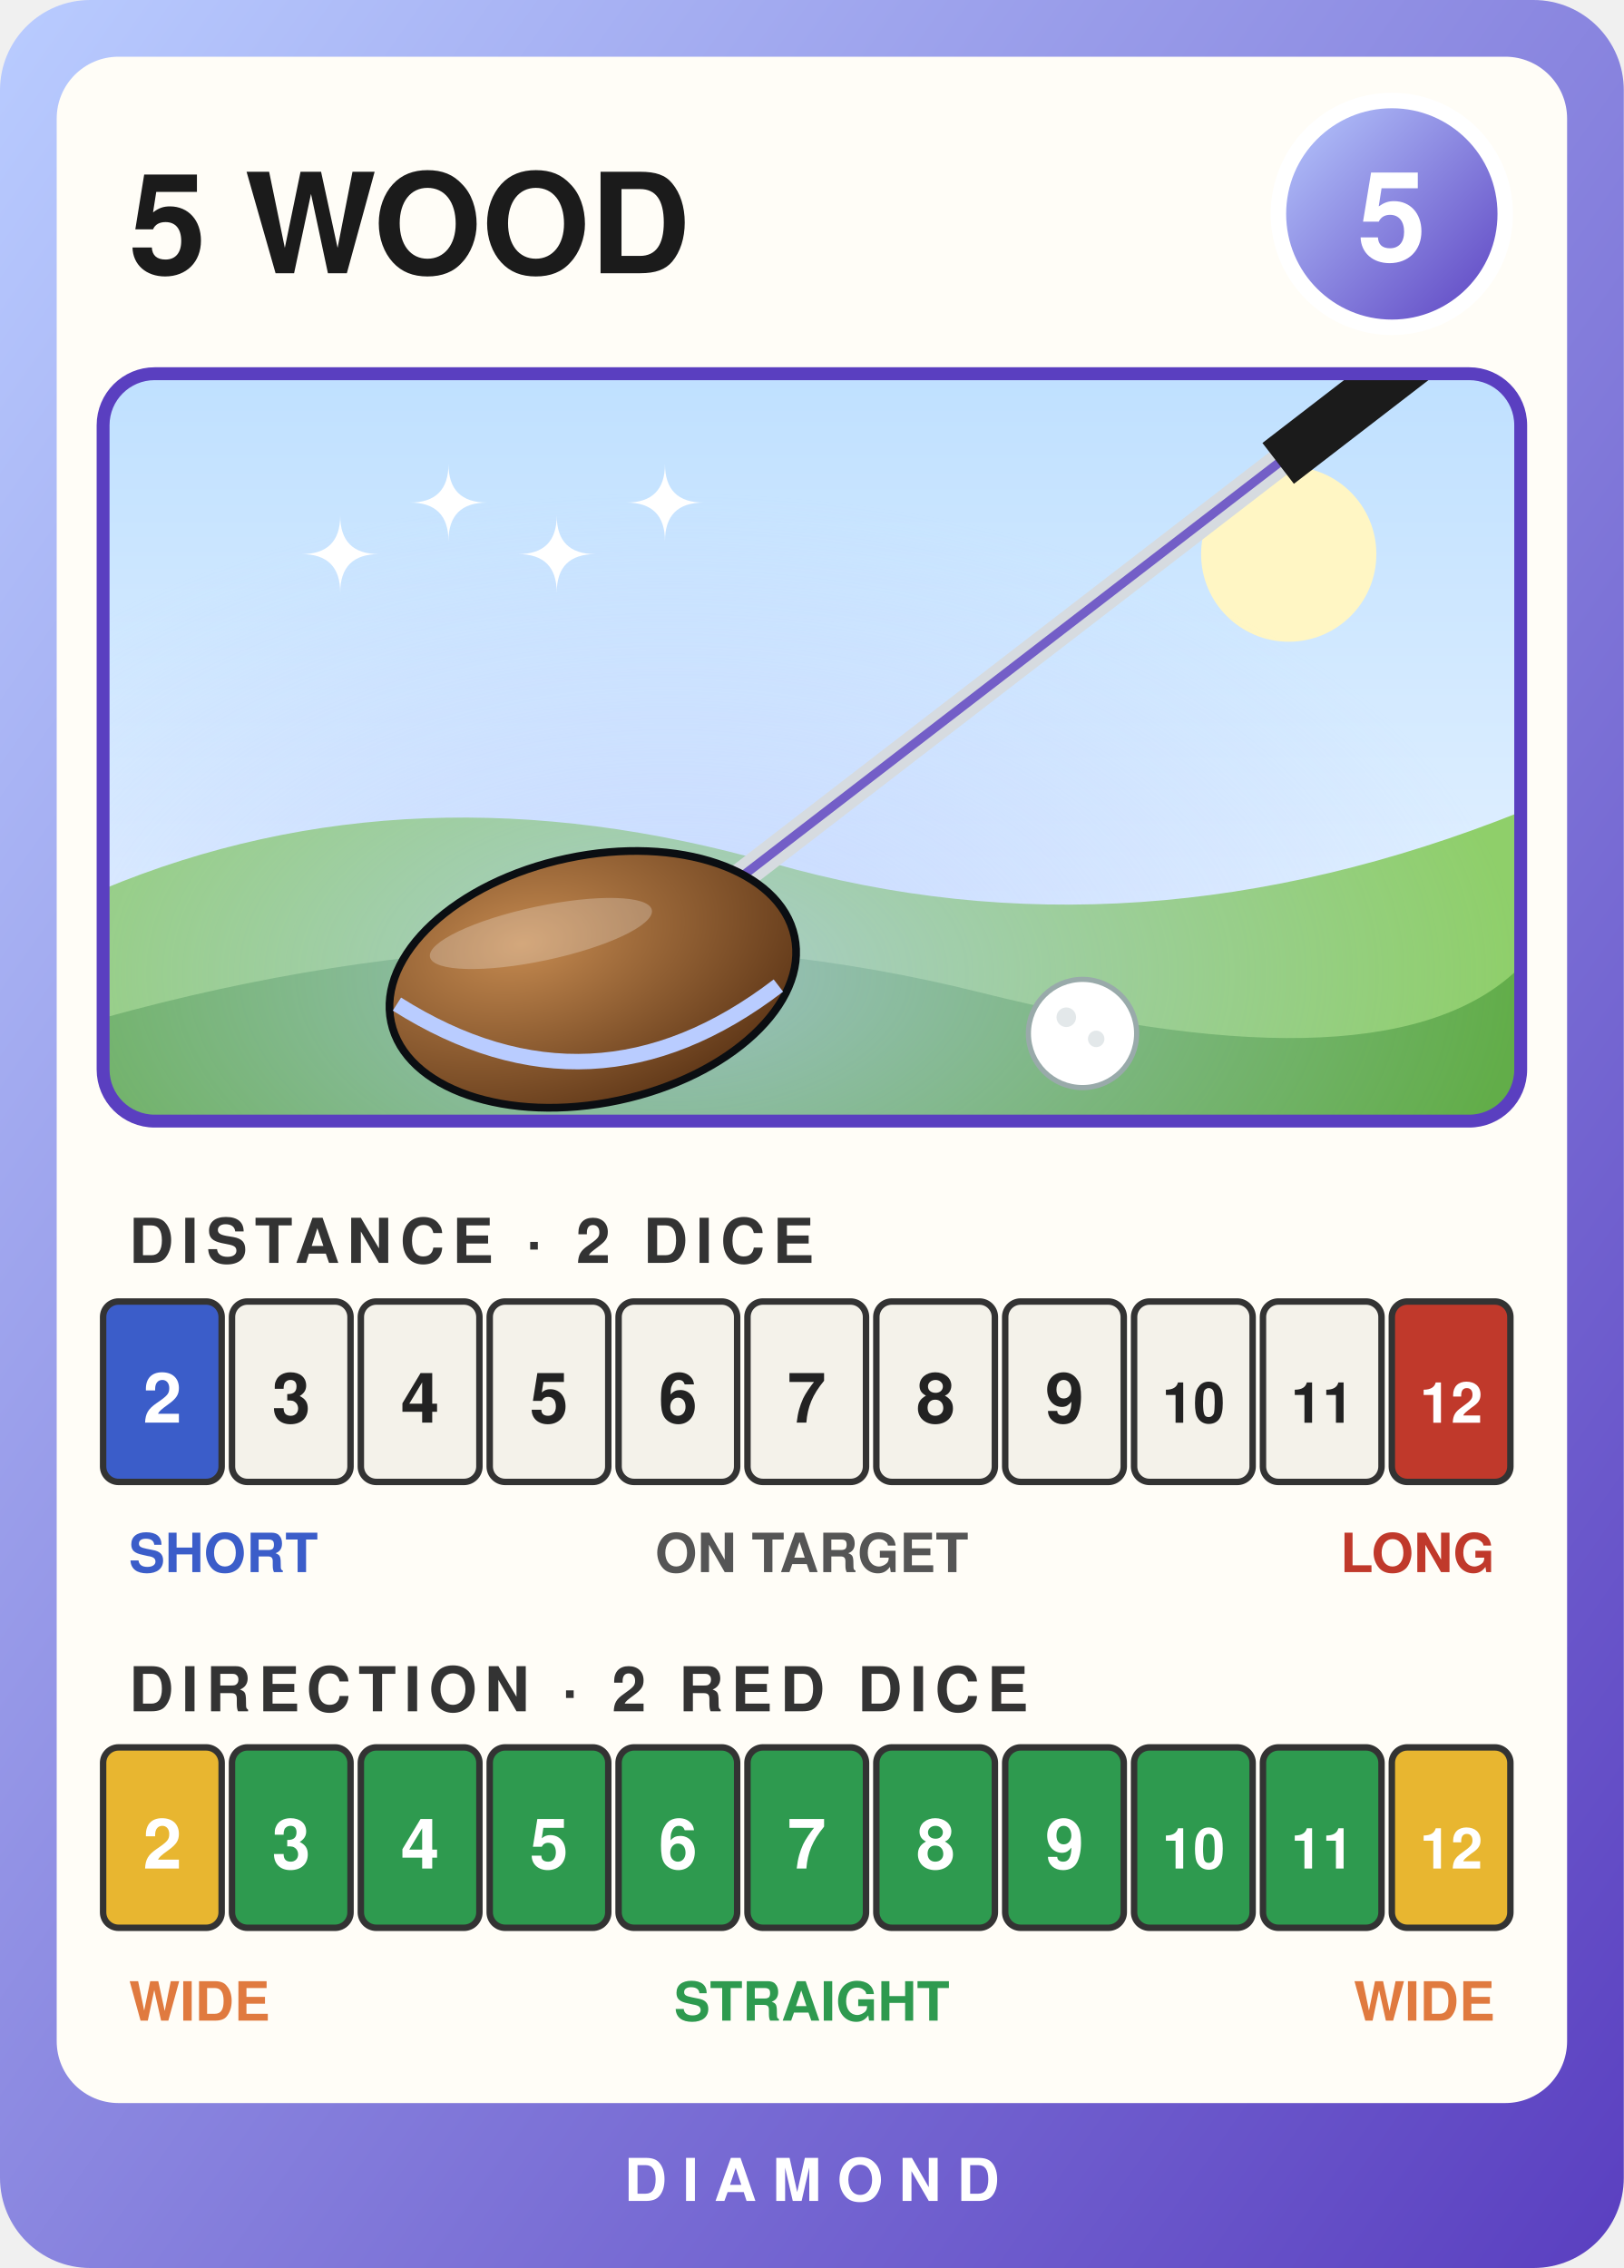
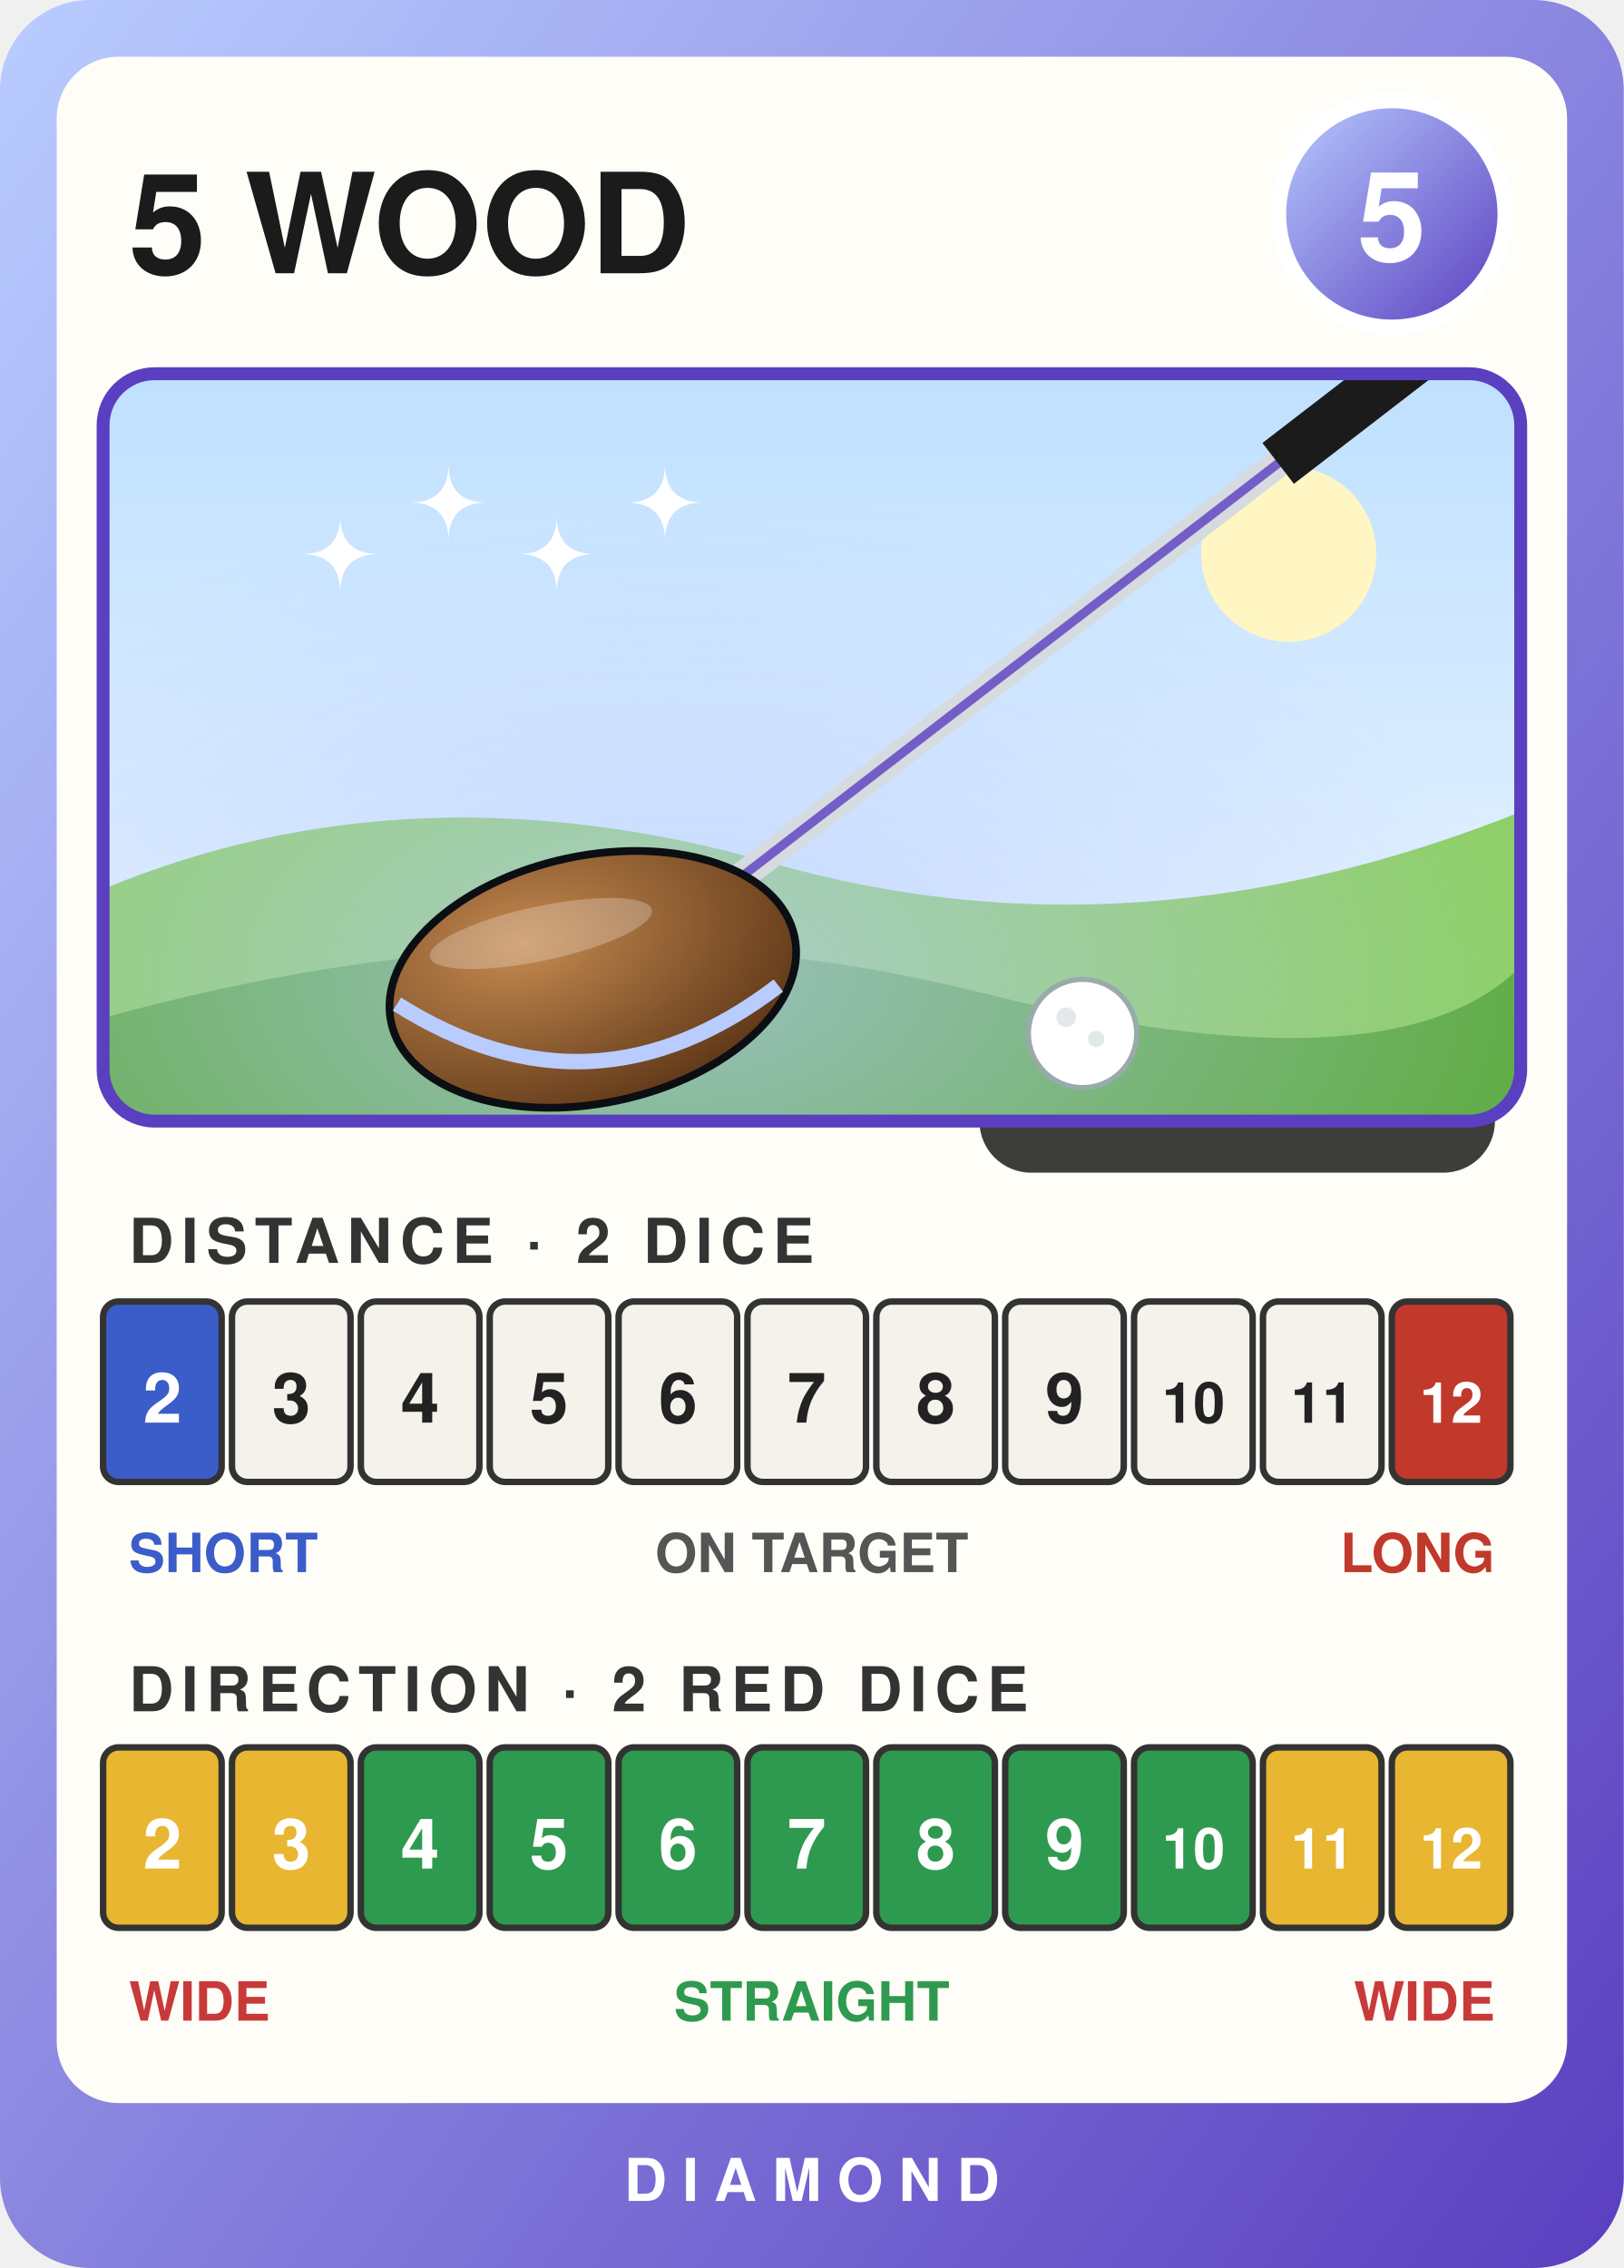
<svg xmlns="http://www.w3.org/2000/svg" width="63mm" height="88mm" viewBox="0 0 63 88" font-family="Helvetica, Arial, sans-serif">
  <defs>
    <linearGradient id="frw55" x1="0" y1="0" x2="1" y2="1">
      <stop offset="0" stop-color="#b9ccff" />
      <stop offset="1" stop-color="#5a3fc0" />
    </linearGradient>
    <clipPath id="artw55">
      <rect x="4" y="14.5" width="55" height="29" rx="2" />
    </clipPath>
  </defs>
  <rect width="63" height="88" rx="3.5" fill="url(#frw55)" />
  <rect x="2.2" y="2.2" width="58.6" height="79.4" rx="2.4" fill="#fffdf7" />
  <text x="5" y="10.6" font-size="5.4" font-weight="800" fill="#1b1b1b">5 WOOD</text>
+   <rect x="38" y="38" width="20" height="7.5" rx="2" fill="#1b1b1b" fill-opacity="0.85" />
+   <text x="48" y="43.6" text-anchor="middle" font-size="4.2" font-weight="800" fill="#fff">250 YD</text>
  <circle cx="54" cy="8.3" r="4.4" fill="url(#frw55)" stroke="#fff" stroke-width="0.6" />
  <text x="54" y="10.1" text-anchor="middle" font-size="4.8" font-weight="800" fill="#fff">5</text>
  <g clip-path="url(#artw55)">
    <g transform="translate(4 14.5)">
      <defs>
        <linearGradient id="skyw55" x1="0" y1="0" x2="0" y2="1">
          <stop offset="0" stop-color="#bfe0ff" />
          <stop offset="1" stop-color="#f2f8ff" />
        </linearGradient>
        <linearGradient id="steelw55" x1="0" y1="0" x2="1" y2="1">
          <stop offset="0" stop-color="#f4f6f8" />
          <stop offset="0.5" stop-color="#b9c2ca" />
          <stop offset="1" stop-color="#6f7a84" />
        </linearGradient>
        <radialGradient id="headw55" cx="0.35" cy="0.3" r="0.8">
          <stop offset="0" stop-color="#5a6574" />
          <stop offset="1" stop-color="#11161d" />
        </radialGradient>
        <radialGradient id="woodw55" cx="0.35" cy="0.3" r="0.8">
          <stop offset="0" stop-color="#c58a50" />
          <stop offset="1" stop-color="#5a3315" />
        </radialGradient>
        <radialGradient id="gloww55" cx="0.4" cy="0.75" r="0.6">
          <stop offset="0" stop-color="#b9ccff" stop-opacity="0.65" />
          <stop offset="1" stop-color="#b9ccff" stop-opacity="0" />
        </radialGradient>
      </defs>
      <rect width="55" height="31" fill="url(#skyw55)" />
      <circle cx="46" cy="7" r="3.4" fill="#fff6c4" />
      <path d="M0 20 Q 12 15 26 19 T 55 17 V31 H0 Z" fill="#8fcf6a" />
      <path d="M0 25 Q 18 20 34 24 T 55 23 V31 H0 Z" fill="#62ad49" />
      <rect width="55" height="31" fill="url(#gloww55)" />
      <line x1="23.96" y1="20.14" x2="54" y2="-3" stroke="#d6dbe0" stroke-width="1.1" />
      <line x1="23.96" y1="20.14" x2="54" y2="-3" stroke="#5a3fc0" stroke-width="0.35" opacity="0.8" />
      <line x1="45.59" y1="3.48" x2="54" y2="-3" stroke="#1b1b1b" stroke-width="2" />
      <ellipse cx="19" cy="23.5" rx="8" ry="4.8" transform="rotate(-12 19 23.5)" fill="url(#woodw55)" stroke="#0b0e12" stroke-width="0.3" />
      <ellipse cx="17.4" cy="21.34" rx="4.4" ry="1.056" transform="rotate(-12 19 23.5)" fill="#fff" opacity="0.25" />
      <path d="M 11.4 24.46 Q 19 29.26 26.2 23.74" stroke="#b9ccff" stroke-width="0.6" fill="none" />
      <circle cx="38" cy="25.6" r="2.1" fill="#fff" stroke="#9aa" stroke-width="0.2" />
      <circle cx="37.37" cy="24.97" r="0.38" fill="#e3e8ea" />
      <circle cx="38.53" cy="25.81" r="0.32" fill="#e3e8ea" />
      <path d="M 9.2 5.5 Q 9.2 7 10.7 7 Q 9.2 7 9.2 8.5 Q 9.2 7 7.7 7 Q 9.2 7 9.2 5.5 Z" fill="#fff" />
      <path d="M 13.4 3.5 Q 13.4 5 14.9 5 Q 13.4 5 13.4 6.5 Q 13.4 5 11.9 5 Q 13.4 5 13.4 3.5 Z" fill="#fff" />
      <path d="M 17.6 5.5 Q 17.6 7 19.1 7 Q 17.6 7 17.6 8.5 Q 17.6 7 16.1 7 Q 17.6 7 17.6 5.5 Z" fill="#fff" />
      <path d="M 21.8 3.5 Q 21.8 5 23.3 5 Q 21.8 5 21.8 6.5 Q 21.8 5 20.3 5 Q 21.8 5 21.8 3.5 Z" fill="#fff" />
    </g>
  </g>
  <rect x="4" y="14.5" width="55" height="29" rx="2" fill="none" stroke="#5a3fc0" stroke-width="0.5" />
  <text x="5" y="49" font-size="2.4" font-weight="800" fill="#333" letter-spacing="0.3">DISTANCE · 2 DICE</text>
  <rect x="4" y="50.5" width="4.6" height="7" rx="0.6" fill="#3b5dc9" stroke="#333" stroke-width="0.25" />
  <text x="6.3" y="55.2" text-anchor="middle" font-size="2.7" font-weight="800" fill="#fff">2</text>
  <rect x="9" y="50.5" width="4.6" height="7" rx="0.6" fill="#f4f2ea" stroke="#333" stroke-width="0.25" />
  <text x="11.3" y="55.2" text-anchor="middle" font-size="2.7" font-weight="800" fill="#222">3</text>
  <rect x="14" y="50.5" width="4.6" height="7" rx="0.6" fill="#f4f2ea" stroke="#333" stroke-width="0.25" />
  <text x="16.3" y="55.2" text-anchor="middle" font-size="2.7" font-weight="800" fill="#222">4</text>
  <rect x="19" y="50.5" width="4.6" height="7" rx="0.6" fill="#f4f2ea" stroke="#333" stroke-width="0.25" />
  <text x="21.3" y="55.2" text-anchor="middle" font-size="2.7" font-weight="800" fill="#222">5</text>
  <rect x="24" y="50.5" width="4.6" height="7" rx="0.6" fill="#f4f2ea" stroke="#333" stroke-width="0.25" />
  <text x="26.3" y="55.2" text-anchor="middle" font-size="2.7" font-weight="800" fill="#222">6</text>
  <rect x="29" y="50.5" width="4.6" height="7" rx="0.6" fill="#f4f2ea" stroke="#333" stroke-width="0.25" />
  <text x="31.3" y="55.2" text-anchor="middle" font-size="2.7" font-weight="800" fill="#222">7</text>
  <rect x="34" y="50.5" width="4.6" height="7" rx="0.6" fill="#f4f2ea" stroke="#333" stroke-width="0.25" />
  <text x="36.3" y="55.2" text-anchor="middle" font-size="2.7" font-weight="800" fill="#222">8</text>
  <rect x="39" y="50.5" width="4.6" height="7" rx="0.6" fill="#f4f2ea" stroke="#333" stroke-width="0.25" />
  <text x="41.3" y="55.2" text-anchor="middle" font-size="2.7" font-weight="800" fill="#222">9</text>
  <rect x="44" y="50.5" width="4.6" height="7" rx="0.6" fill="#f4f2ea" stroke="#333" stroke-width="0.25" />
  <text x="46.3" y="55.2" text-anchor="middle" font-size="2.2" font-weight="800" fill="#222">10</text>
  <rect x="49" y="50.5" width="4.6" height="7" rx="0.6" fill="#f4f2ea" stroke="#333" stroke-width="0.25" />
  <text x="51.3" y="55.2" text-anchor="middle" font-size="2.2" font-weight="800" fill="#222">11</text>
  <rect x="54" y="50.5" width="4.6" height="7" rx="0.6" fill="#c0392b" stroke="#333" stroke-width="0.25" />
  <text x="56.3" y="55.2" text-anchor="middle" font-size="2.2" font-weight="800" fill="#fff">12</text>
  <text x="5" y="61" font-size="2.1" fill="#3b5dc9" font-weight="800">SHORT</text>
  <text x="31.5" y="61" text-anchor="middle" font-size="2.1" fill="#555" font-weight="800">ON TARGET</text>
  <text x="58" y="61" text-anchor="end" font-size="2.1" fill="#c0392b" font-weight="800">LONG</text>
  <text x="5" y="66.4" font-size="2.4" font-weight="800" fill="#333" letter-spacing="0.3">DIRECTION · 2 RED DICE</text>
  <rect x="4" y="67.8" width="4.6" height="7" rx="0.6" fill="#e8b630" stroke="#333" stroke-width="0.25" />
  <text x="6.3" y="72.5" text-anchor="middle" font-size="2.7" font-weight="800" fill="#fff">2</text>
-   <rect x="9" y="67.8" width="4.6" height="7" rx="0.6" fill="#2e9a4f" stroke="#333" stroke-width="0.25" />
+   <rect x="9" y="67.8" width="4.6" height="7" rx="0.6" fill="#e8b630" stroke="#333" stroke-width="0.25" />
  <text x="11.3" y="72.5" text-anchor="middle" font-size="2.7" font-weight="800" fill="#fff">3</text>
  <rect x="14" y="67.8" width="4.6" height="7" rx="0.6" fill="#2e9a4f" stroke="#333" stroke-width="0.25" />
  <text x="16.3" y="72.5" text-anchor="middle" font-size="2.7" font-weight="800" fill="#fff">4</text>
  <rect x="19" y="67.8" width="4.6" height="7" rx="0.6" fill="#2e9a4f" stroke="#333" stroke-width="0.25" />
  <text x="21.3" y="72.5" text-anchor="middle" font-size="2.7" font-weight="800" fill="#fff">5</text>
  <rect x="24" y="67.8" width="4.6" height="7" rx="0.6" fill="#2e9a4f" stroke="#333" stroke-width="0.25" />
  <text x="26.3" y="72.5" text-anchor="middle" font-size="2.7" font-weight="800" fill="#fff">6</text>
  <rect x="29" y="67.8" width="4.6" height="7" rx="0.6" fill="#2e9a4f" stroke="#333" stroke-width="0.25" />
  <text x="31.3" y="72.5" text-anchor="middle" font-size="2.7" font-weight="800" fill="#fff">7</text>
  <rect x="34" y="67.8" width="4.6" height="7" rx="0.6" fill="#2e9a4f" stroke="#333" stroke-width="0.25" />
  <text x="36.3" y="72.5" text-anchor="middle" font-size="2.7" font-weight="800" fill="#fff">8</text>
  <rect x="39" y="67.8" width="4.6" height="7" rx="0.6" fill="#2e9a4f" stroke="#333" stroke-width="0.25" />
  <text x="41.3" y="72.5" text-anchor="middle" font-size="2.7" font-weight="800" fill="#fff">9</text>
  <rect x="44" y="67.8" width="4.6" height="7" rx="0.6" fill="#2e9a4f" stroke="#333" stroke-width="0.25" />
  <text x="46.3" y="72.5" text-anchor="middle" font-size="2.2" font-weight="800" fill="#fff">10</text>
-   <rect x="49" y="67.8" width="4.6" height="7" rx="0.6" fill="#2e9a4f" stroke="#333" stroke-width="0.25" />
+   <rect x="49" y="67.8" width="4.6" height="7" rx="0.6" fill="#e8b630" stroke="#333" stroke-width="0.25" />
  <text x="51.3" y="72.5" text-anchor="middle" font-size="2.2" font-weight="800" fill="#fff">11</text>
  <rect x="54" y="67.8" width="4.6" height="7" rx="0.6" fill="#e8b630" stroke="#333" stroke-width="0.25" />
  <text x="56.3" y="72.5" text-anchor="middle" font-size="2.2" font-weight="800" fill="#fff">12</text>
-   <text x="5" y="78.4" font-size="2.1" fill="#e07a3f" font-weight="800">WIDE</text>
+   <text x="5" y="78.4" font-size="2.1" fill="#c83a3a" font-weight="800">WIDE</text>
  <text x="31.5" y="78.4" text-anchor="middle" font-size="2.1" fill="#2e9a4f" font-weight="800">STRAIGHT</text>
-   <text x="58" y="78.4" text-anchor="end" font-size="2.1" fill="#e07a3f" font-weight="800">WIDE</text>
+   <text x="58" y="78.4" text-anchor="end" font-size="2.1" fill="#c83a3a" font-weight="800">WIDE</text>
  <text x="31.5" y="85.4" text-anchor="middle" font-size="2.3" font-weight="800" fill="#fff" letter-spacing="0.6">DIAMOND</text>
</svg>
